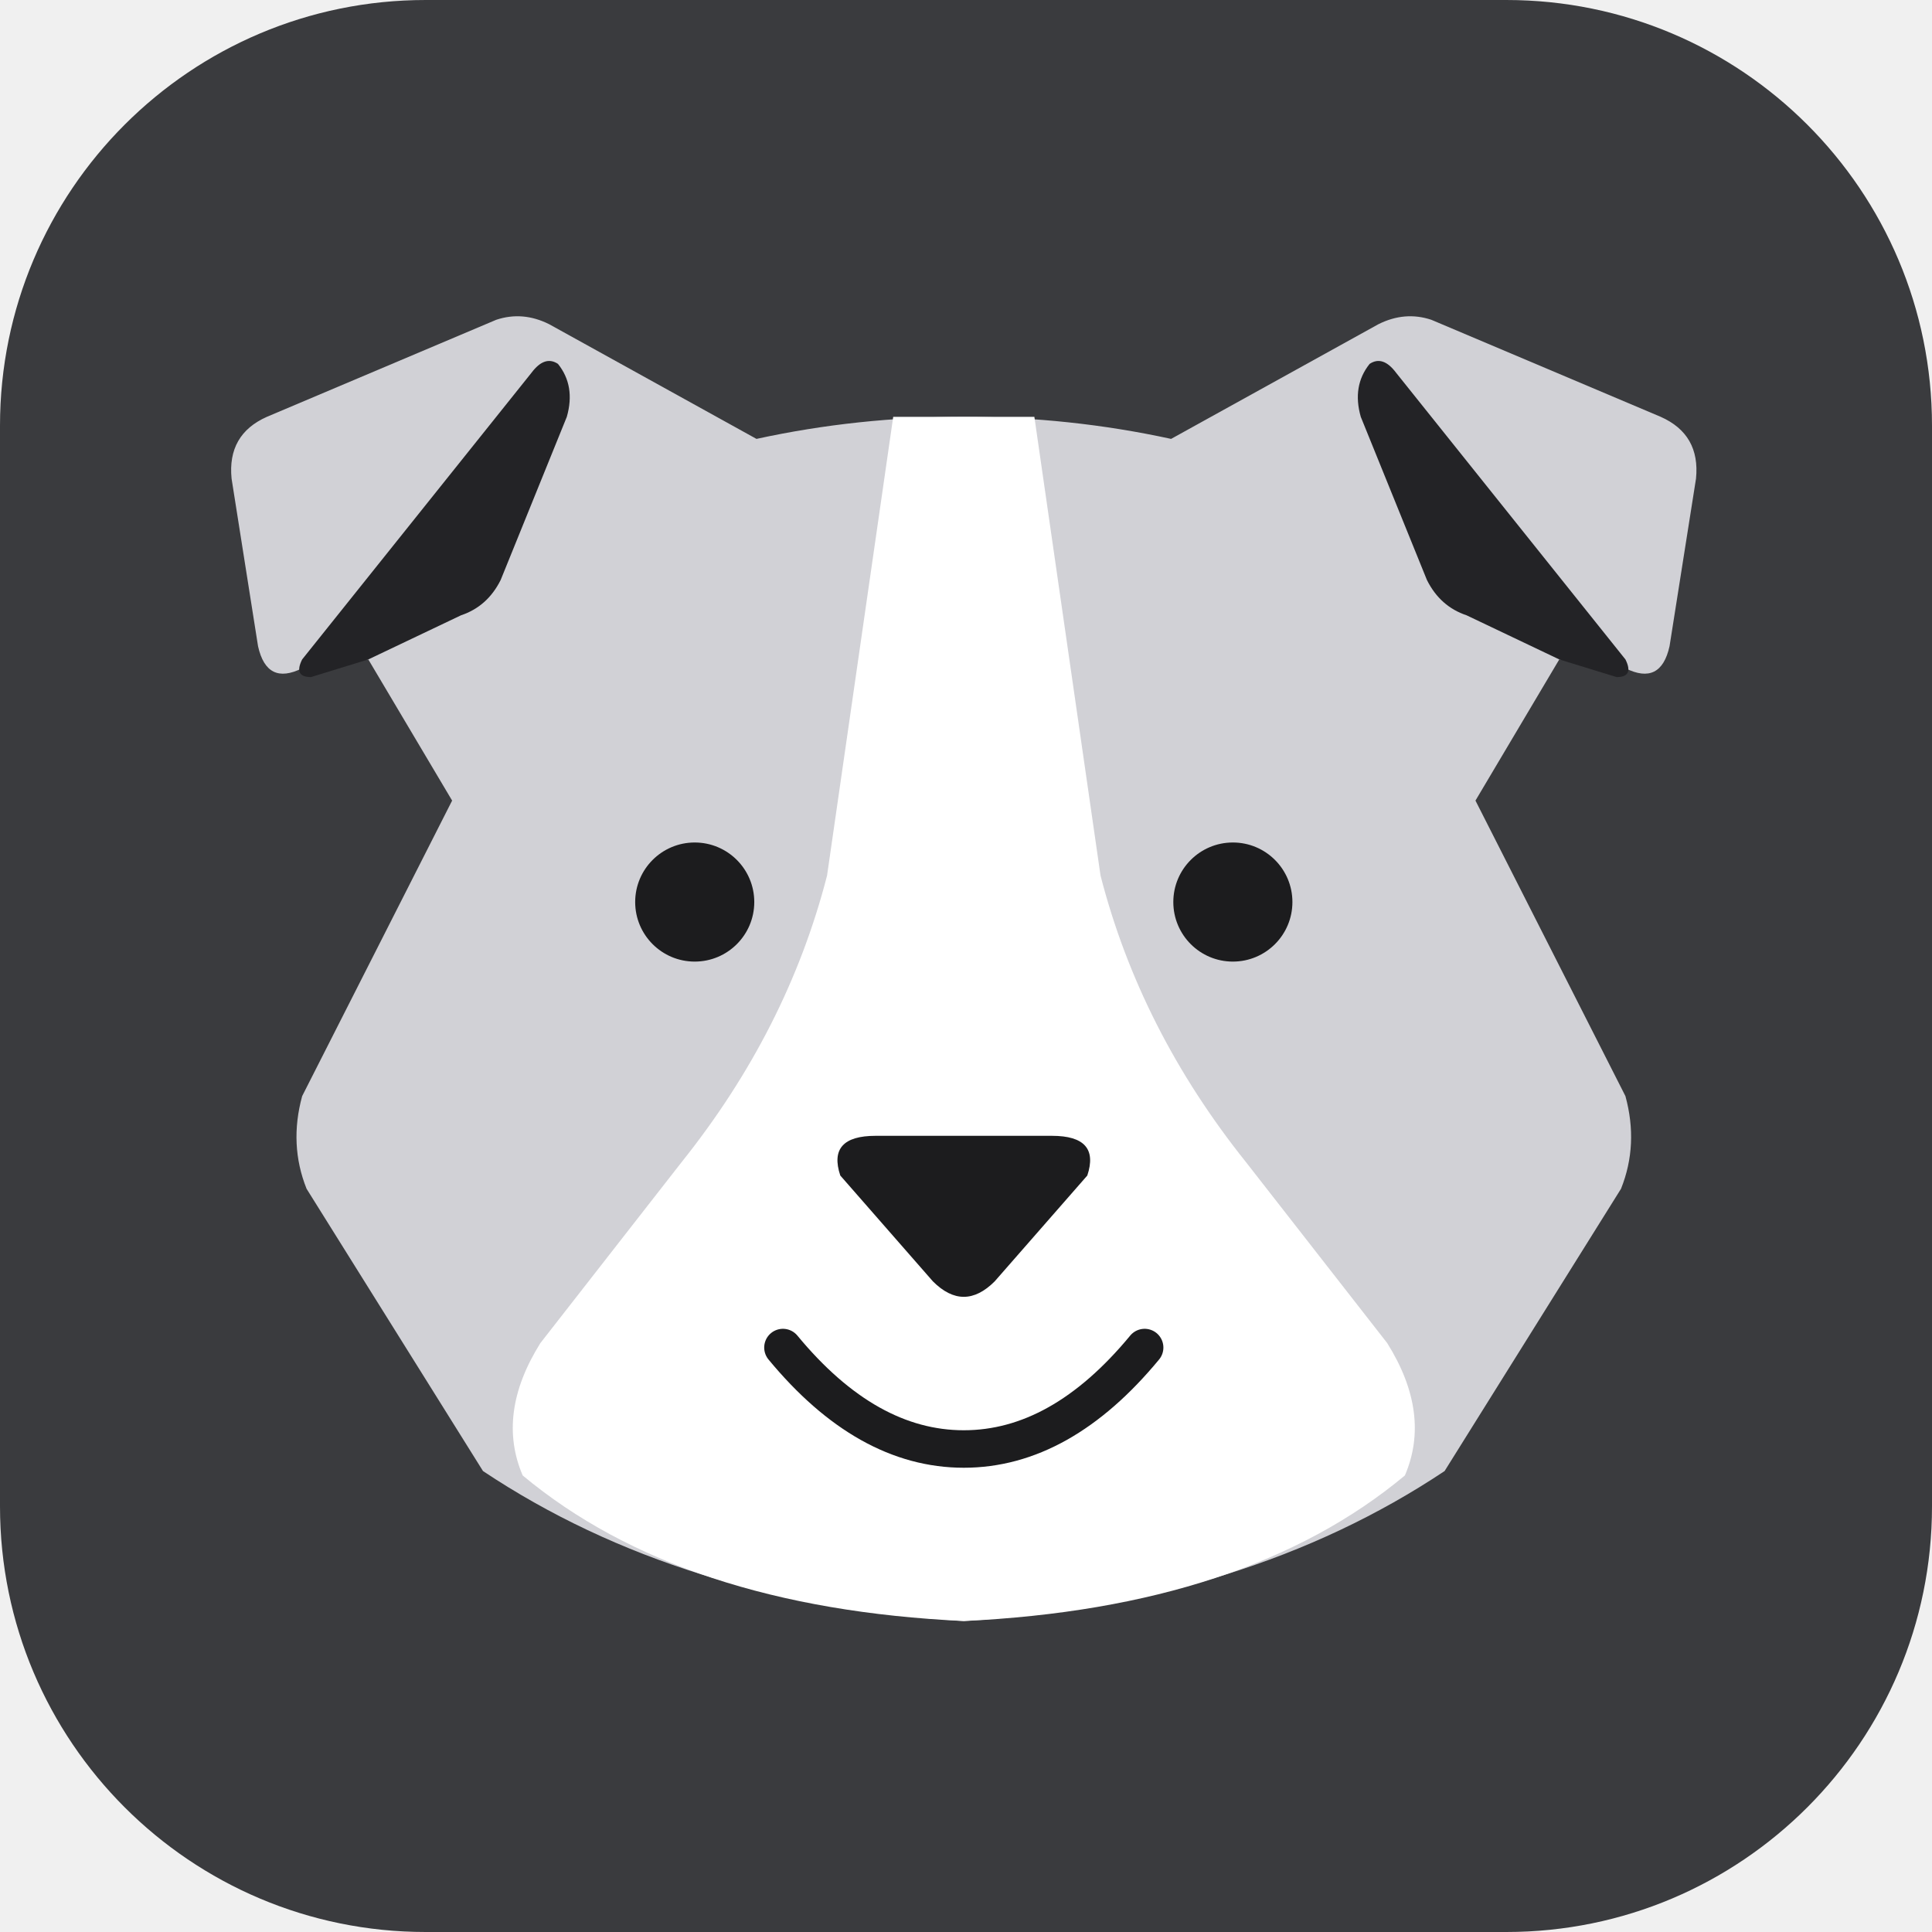
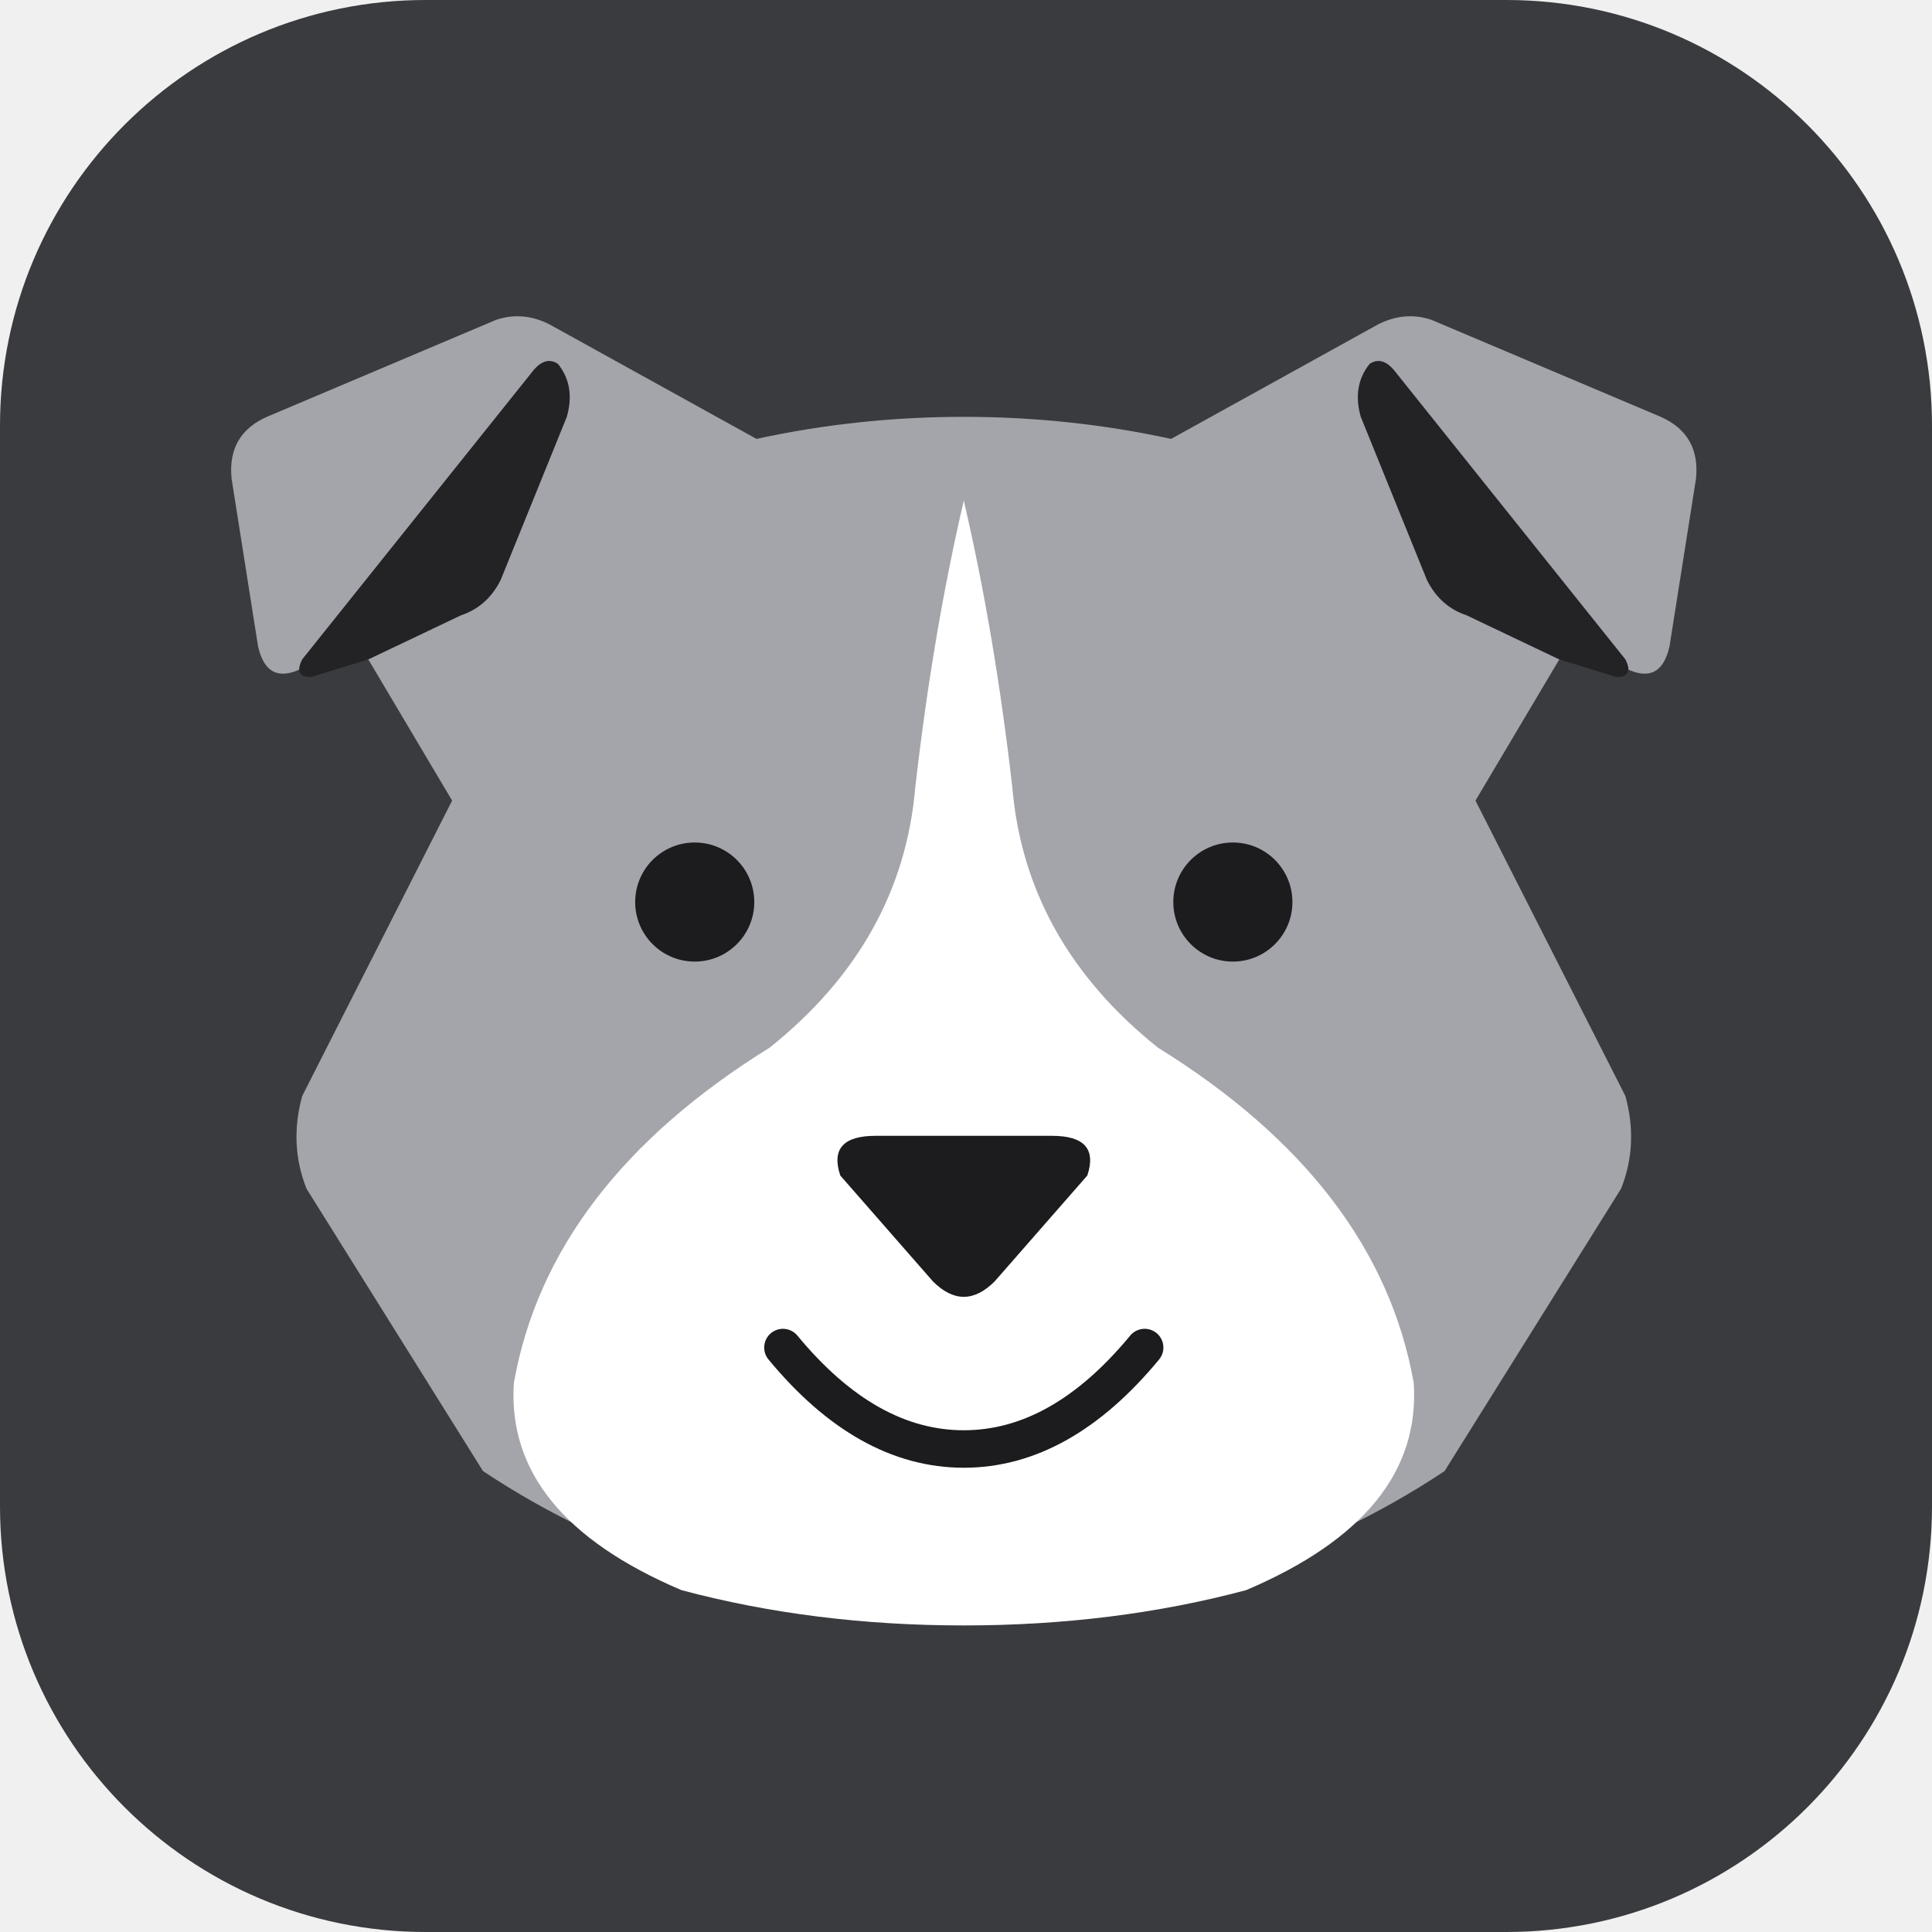
<svg xmlns="http://www.w3.org/2000/svg" viewBox="75 73 876 876">
  <rect x="75" y="73" width="876" height="876" rx="193" fill="#3a3b3e" />
-   <path fill="#d1d1d6" d="M512,262 Q560,262 606,272 L700,220 Q712,214 724,218 L828,262 Q846,270 844,290 L832,366 Q828,384 812,376 L782,372 L744,436 L812,570 Q818,592 810,612 L730,740 Q640,800 512,808 Q384,800 294,740 L214,612 Q206,592 212,570 L280,436 L242,372 L212,376 Q196,384 192,366 L180,290 Q178,270 196,262 L300,218 Q312,214 324,220 L418,272 Q464,262 512,262 Z" />
+   <path fill="#a4a4ab" d="M512,262 Q560,262 606,272 L700,220 Q712,214 724,218 L828,262 Q846,270 844,290 L832,366 Q828,384 812,376 L782,372 L744,436 L812,570 Q818,592 810,612 L730,740 Q640,800 512,808 Q384,800 294,740 L214,612 Q206,592 212,570 L280,436 L242,372 L212,376 Q196,384 192,366 L180,290 Q178,270 196,262 L300,218 Q312,214 324,220 L418,272 Q464,262 512,262 Z" />
  <g fill="#232326">
    <path d="M328,238 Q336,248 332,262 L302,336 Q296,348 284,352 L242,372 L216,380 Q208,380 212,372 L316,242 Q322,234 328,238 Z" />
    <path transform="translate(1024,0) scale(-1,1)" d="M328,238 Q336,248 332,262 L302,336 Q296,348 284,352 L242,372 L216,380 Q208,380 212,372 L316,242 Q322,234 328,238 Z" />
  </g>
-   <path fill="#ffffff" d="M480,262 L544,262 L574,470 Q592,540 640,600 L704,682 Q724,714 712,742 Q640,802 512,808 Q384,802 312,742 Q300,714 320,682 L384,600 Q432,540 450,470 Z" />
+   <path fill="#ffffff" d="M512,300 Q526,360 534,430 Q540,500 600,548 Q700,610 716,700 Q720,760 640,794 Q580,810 512,810 Q444,810 384,794 Q304,760 308,700 Q324,610 424,548 Q484,500 490,430 Q498,360 512,300 Z" />
  <g fill="#1c1c1e">
    <circle cx="390" cy="482" r="27" />
    <circle cx="634" cy="482" r="27" />
    <path d="M456,606 Q450,588 472,588 L552,588 Q574,588 568,606 L526,654 Q512,668 498,654 Z" />
  </g>
  <path fill="none" stroke="#1c1c1e" stroke-width="17" stroke-linecap="round" d="M430,684 Q468,730 512,730 Q556,730 594,684" />
</svg>
